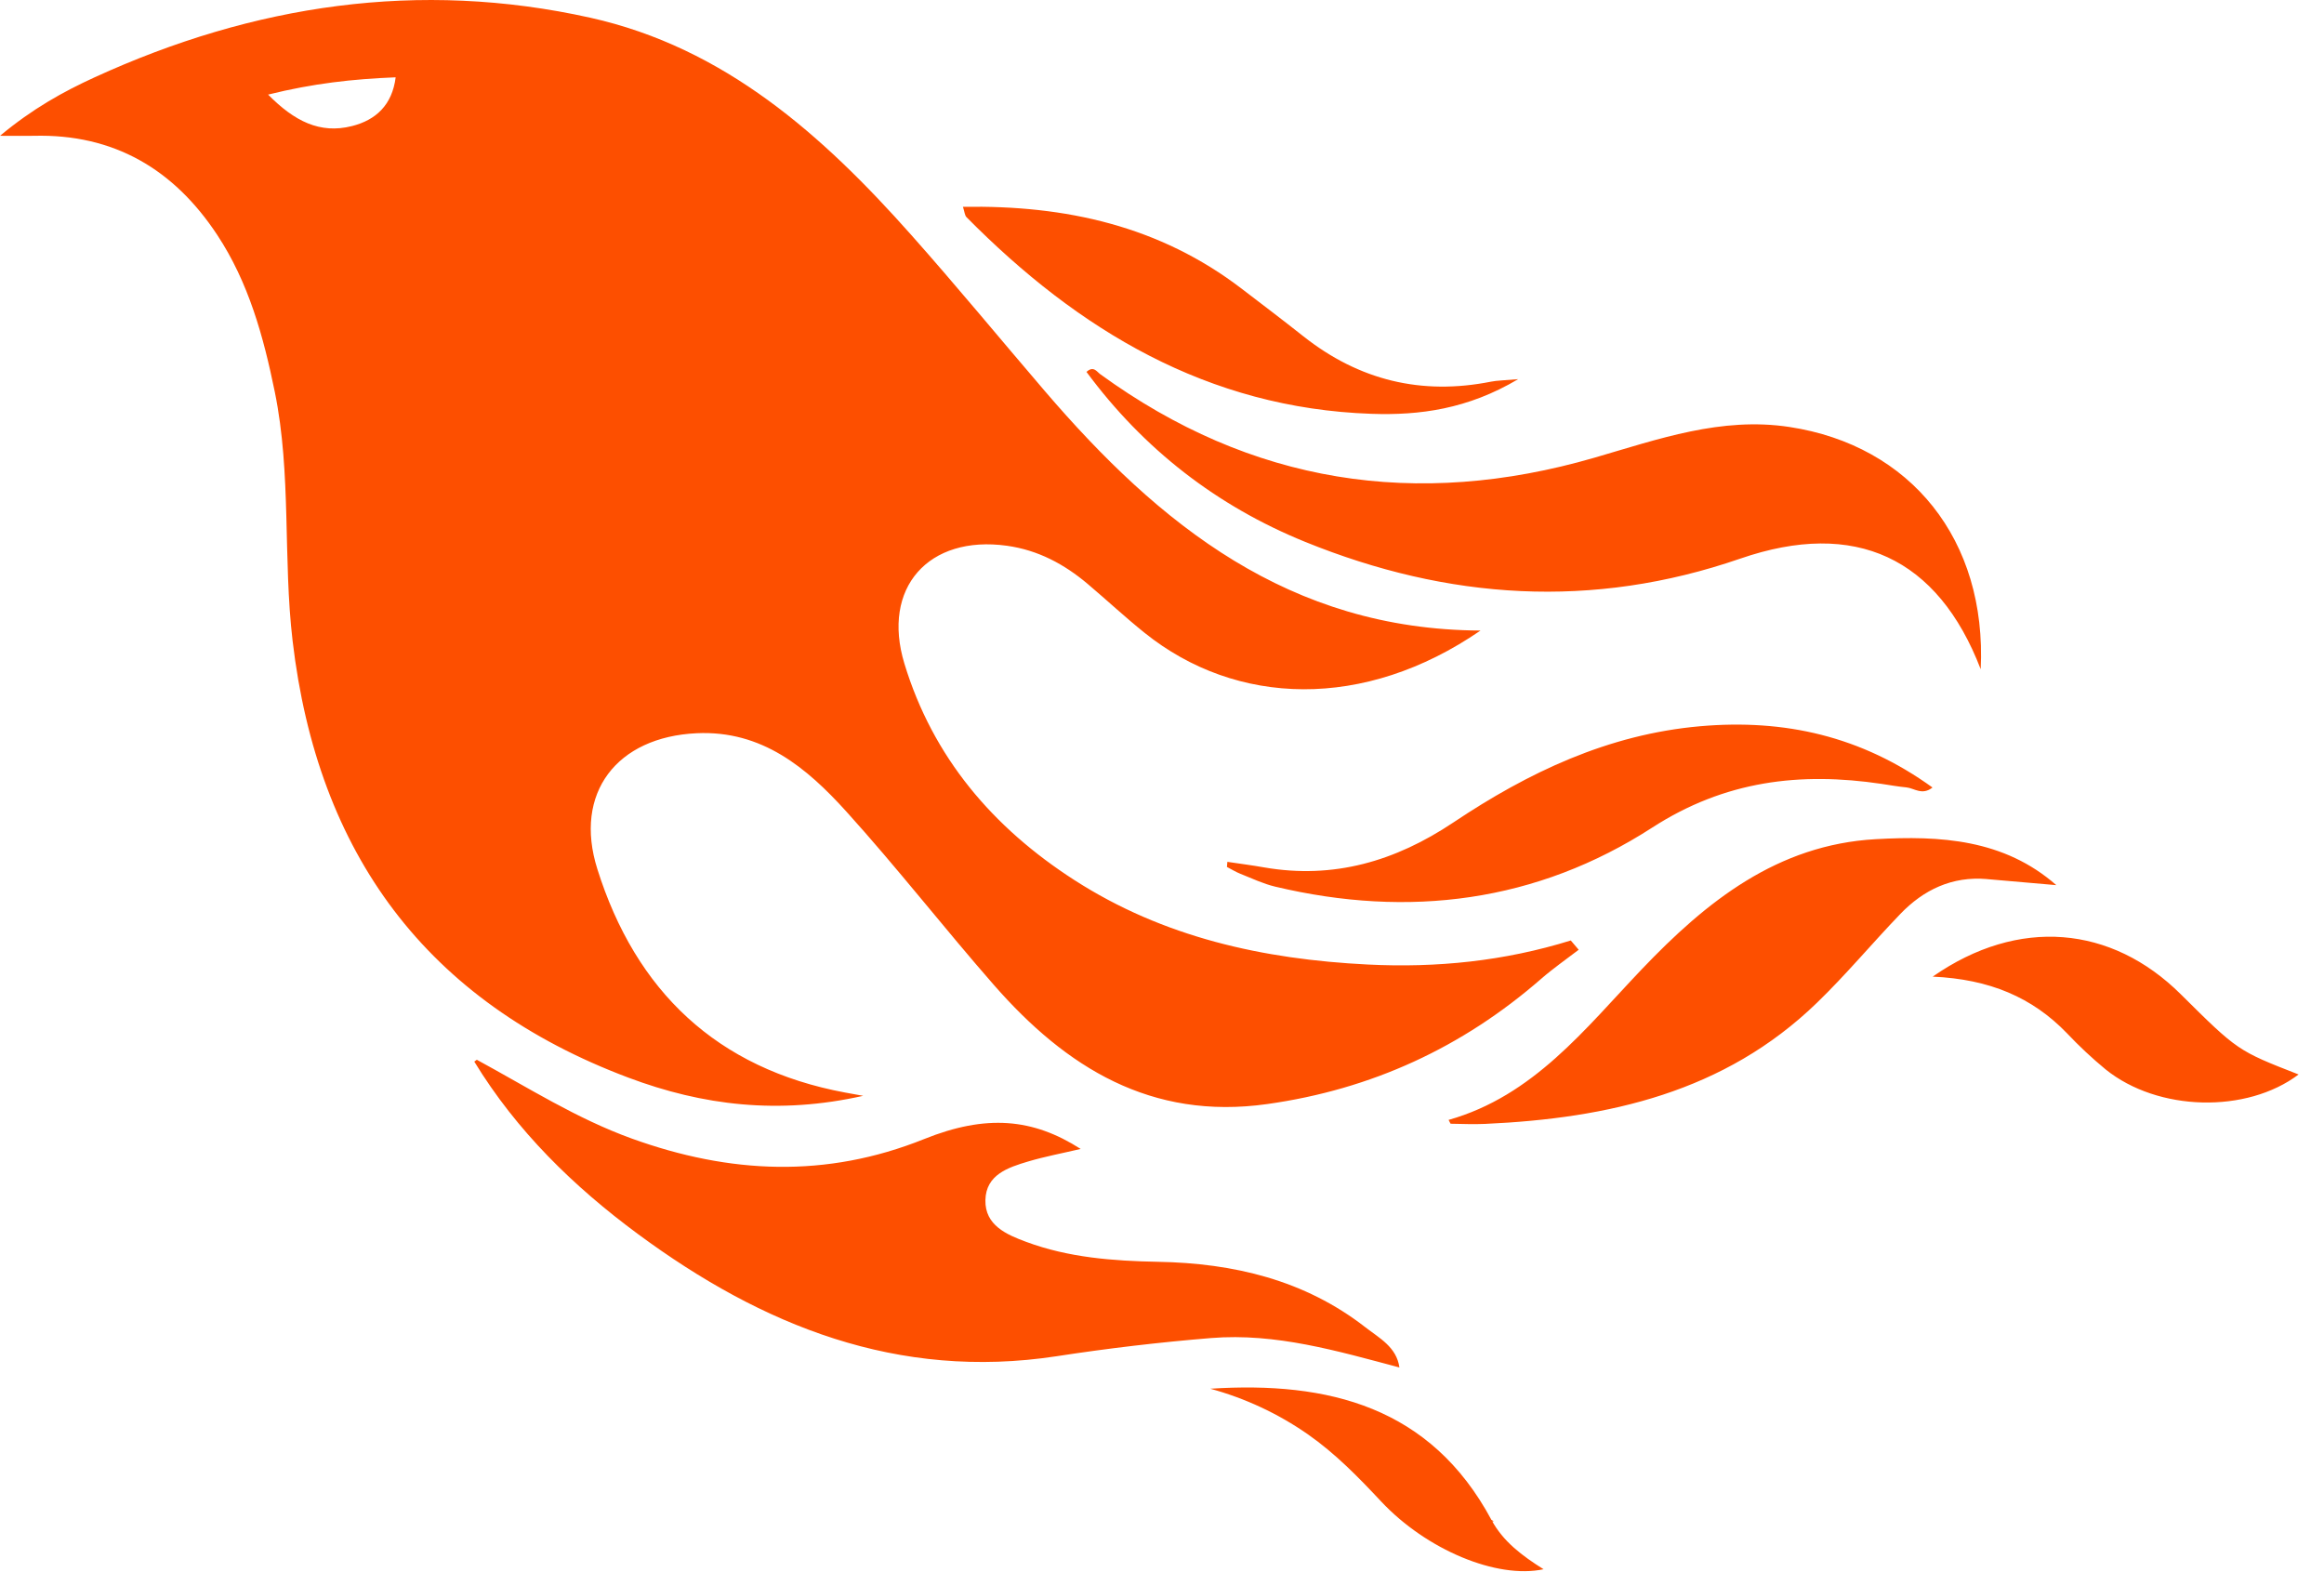
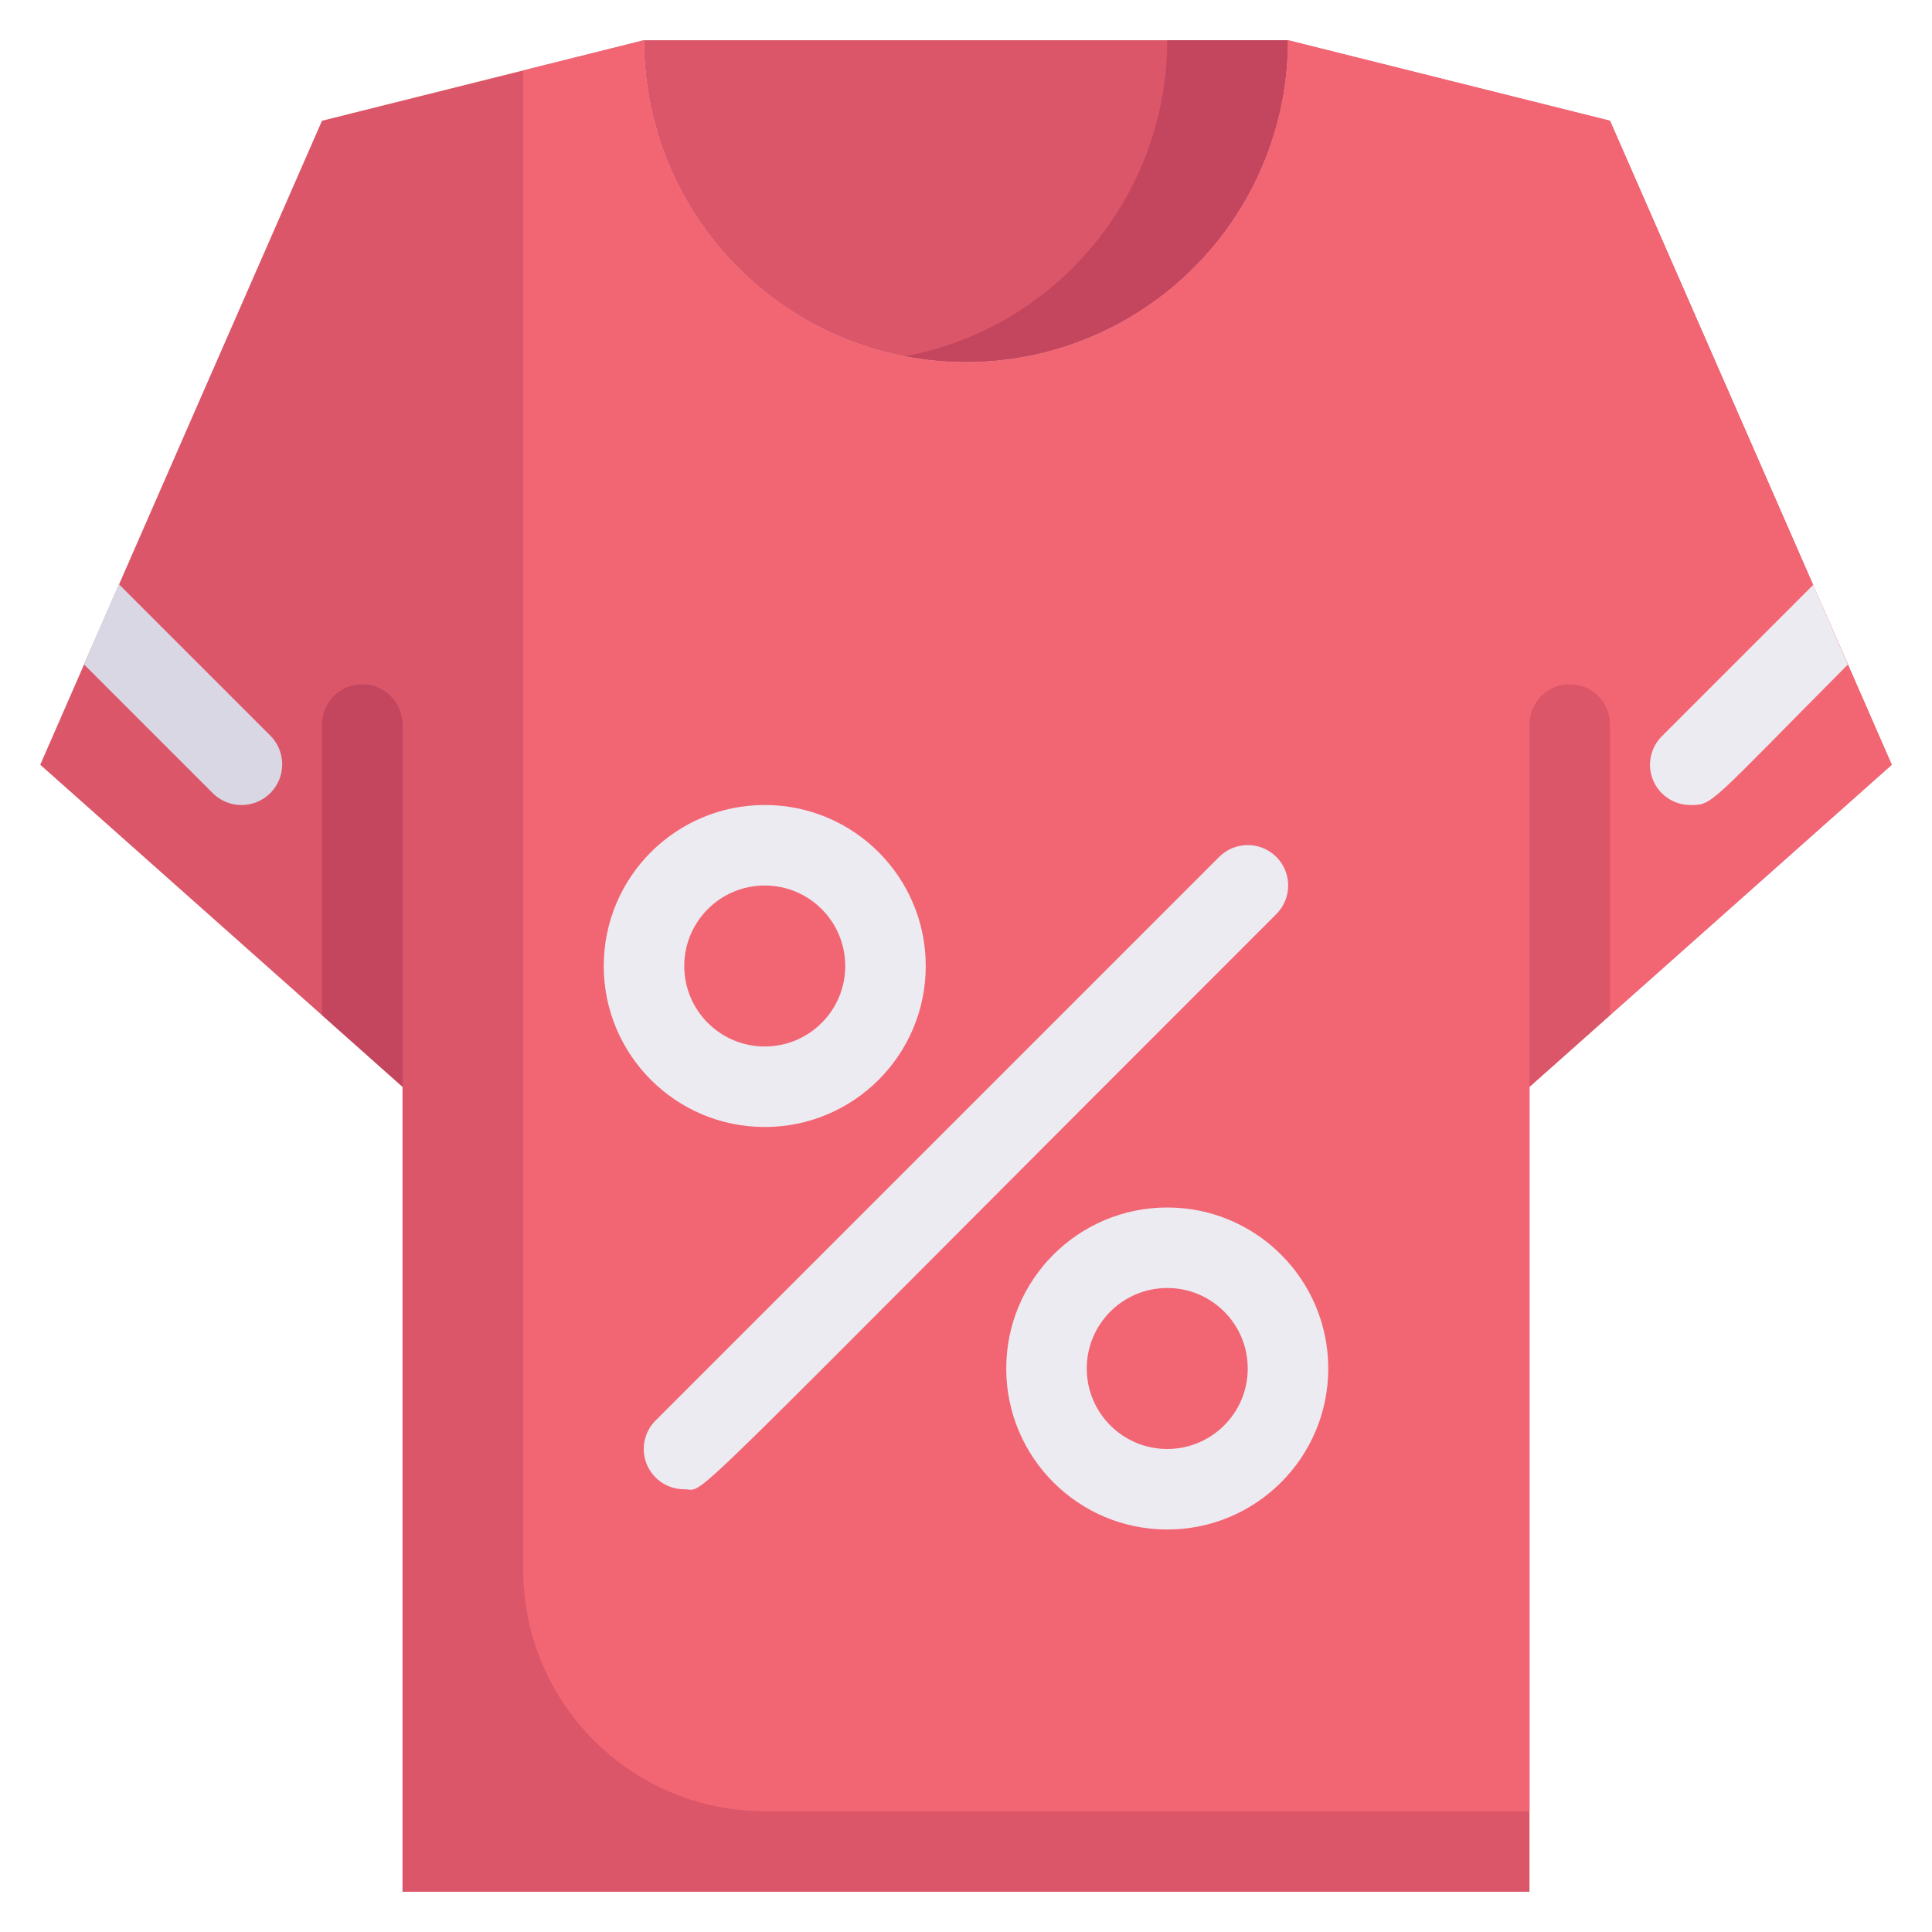
- <svg xmlns="http://www.w3.org/2000/svg" viewBox="0 0 71 48" fill="currentColor" aria-hidden="true">
-   <path d="m26.371 33.477-.552-.1c-3.92-.729-6.397-3.1-7.57-6.829-.733-2.324.597-4.035 3.035-4.148 1.995-.092 3.362 1.055 4.57 2.39 1.557 1.72 2.984 3.558 4.514 5.305 2.202 2.515 4.797 4.134 8.347 3.634 3.183-.448 5.958-1.725 8.371-3.828.363-.316.761-.592 1.144-.886l-.241-.284c-2.027.63-4.093.841-6.205.735-3.195-.16-6.24-.828-8.964-2.582-2.486-1.601-4.319-3.746-5.19-6.611-.704-2.315.736-3.934 3.135-3.6.948.133 1.746.56 2.463 1.165.583.493 1.143 1.015 1.738 1.493 2.8 2.25 6.712 2.375 10.265-.068-5.842-.026-9.817-3.24-13.308-7.313-1.366-1.594-2.7-3.216-4.095-4.785-2.698-3.036-5.692-5.71-9.79-6.623C12.8-.623 7.745.14 2.893 2.361 1.926 2.804.997 3.319 0 4.149c.494 0 .763.006 1.032 0 2.446-.064 4.28 1.023 5.602 3.024.962 1.457 1.415 3.104 1.761 4.798.513 2.515.247 5.078.544 7.605.761 6.494 4.08 11.026 10.26 13.346 2.267.852 4.591 1.135 7.172.555ZM10.751 3.852c-.976.246-1.756-.148-2.56-.962 1.377-.343 2.592-.476 3.897-.528-.107.848-.607 1.306-1.336 1.49Zm32.002 37.924c-.085-.626-.62-.901-1.04-1.228-1.857-1.446-4.03-1.958-6.333-2-1.375-.026-2.735-.128-4.031-.61-.595-.22-1.26-.505-1.244-1.272.015-.78.693-1 1.31-1.184.505-.15 1.026-.247 1.6-.382-1.46-.936-2.886-1.065-4.787-.3-2.993 1.202-5.943 1.06-8.926-.017-1.684-.608-3.179-1.563-4.735-2.408l-.077.057c1.29 2.115 3.034 3.817 5.004 5.271 3.793 2.8 7.936 4.471 12.784 3.73A66.714 66.714 0 0 1 37 40.877c1.98-.16 3.866.398 5.753.899Zm-9.14-30.345c-.105-.076-.206-.266-.42-.069 1.745 2.36 3.985 4.098 6.683 5.193 4.354 1.767 8.773 2.07 13.293.51 3.51-1.21 6.033-.028 7.343 3.38.19-3.955-2.137-6.837-5.843-7.401-2.084-.318-4.01.373-5.962.94-5.434 1.575-10.485.798-15.094-2.553Zm27.085 15.425c.708.059 1.416.123 2.124.185-1.6-1.405-3.55-1.517-5.523-1.404-3.003.17-5.167 1.903-7.14 3.972-1.739 1.824-3.31 3.87-5.903 4.604.043.078.054.117.066.117.35.005.699.021 1.047.005 3.768-.17 7.317-.965 10.14-3.7.89-.86 1.685-1.817 2.544-2.71.716-.746 1.584-1.159 2.645-1.07Zm-8.753-4.67c-2.812.246-5.254 1.409-7.548 2.943-1.766 1.18-3.654 1.738-5.776 1.37-.374-.066-.75-.114-1.124-.17l-.013.156c.135.07.265.151.405.207.354.14.702.308 1.07.395 4.083.971 7.992.474 11.516-1.803 2.221-1.435 4.521-1.707 7.013-1.336.252.038.503.083.756.107.234.022.479.255.795.003-2.179-1.574-4.526-2.096-7.094-1.872Zm-10.049-9.544c1.475.051 2.943-.142 4.486-1.059-.452.04-.643.04-.827.076-2.126.424-4.033-.04-5.733-1.383-.623-.493-1.257-.974-1.889-1.457-2.503-1.914-5.374-2.555-8.514-2.5.05.154.054.26.108.315 3.417 3.455 7.371 5.836 12.369 6.008Zm24.727 17.731c-2.114-2.097-4.952-2.367-7.578-.537 1.738.078 3.043.632 4.101 1.728a13 13 0 0 0 1.182 1.106c1.6 1.29 4.311 1.352 5.896.155-1.861-.726-1.861-.726-3.601-2.452Zm-21.058 16.06c-1.858-3.46-4.981-4.24-8.59-4.008a9.667 9.667 0 0 1 2.977 1.39c.84.586 1.547 1.311 2.243 2.055 1.38 1.473 3.534 2.376 4.962 2.07-.656-.412-1.238-.848-1.592-1.507Zl-.006.006-.036-.004.021.018.012.053Za.127.127 0 0 0 .015.043c.005.008.038 0 .058-.002Zl-.008.01.005.026.024.014Z" fill="#FD4F00" />
+ <svg xmlns="http://www.w3.org/2000/svg" viewBox="0 0 48 48">
+   <defs>
+     <style>.cls-1{fill:#db5669}.cls-2{fill:#c4455e}.cls-5{fill:#edebf2}</style>
+   </defs>
+   <g id="Merchandise_Clothes" data-name="Merchandise Clothes">
+     <path class="cls-1" d="M32 1a8 8 0 0 1-16 0z" />
+     <path class="cls-2" d="M29 1a8 8 0 0 1-6.5 7.85A8 8 0 0 0 32 1z" />
+     <path class="cls-1" d="m47 19-9 8v20H10V27l-9-8s2.43-5.57 7-16l8-2a8 8 0 0 0 16 0l8 2c4.57 10.43 7 16 7 16z" />
+     <path d="m47 19-9 8v18H19a6 6 0 0 1-6-6V1.75L16 1a8 8 0 0 0 16 0l8 2z" style="fill:#f26674" />
+     <path class="cls-1" d="M40 18v7.22L38 27v-9a1 1 0 0 1 2 0z" />
+     <path class="cls-2" d="M10 18v9l-2-1.78V18a1 1 0 0 1 2 0z" />
+     <path d="m5.29 19.71-3.2-3.2.86-2 3.76 3.76a1 1 0 0 1-1.42 1.44z" style="fill:#dad7e5" />
+     <path class="cls-5" d="M45.91 16.51C42.44 20 42.56 20 42 20a1 1 0 0 1-.71-1.71l3.76-3.76zM17 37a1 1 0 0 1-.71-1.71l14-14a1 1 0 0 1 1.42 1.42C16.41 38 17.59 37 17 37zM19 28a4 4 0 1 1 4-4 4 4 0 0 1-4 4zm0-6a2 2 0 1 0 2 2 2 2 0 0 0-2-2zM29 38a4 4 0 1 1 4-4 4 4 0 0 1-4 4zm0-6a2 2 0 1 0 2 2 2 2 0 0 0-2-2z" />
+   </g>
</svg>
